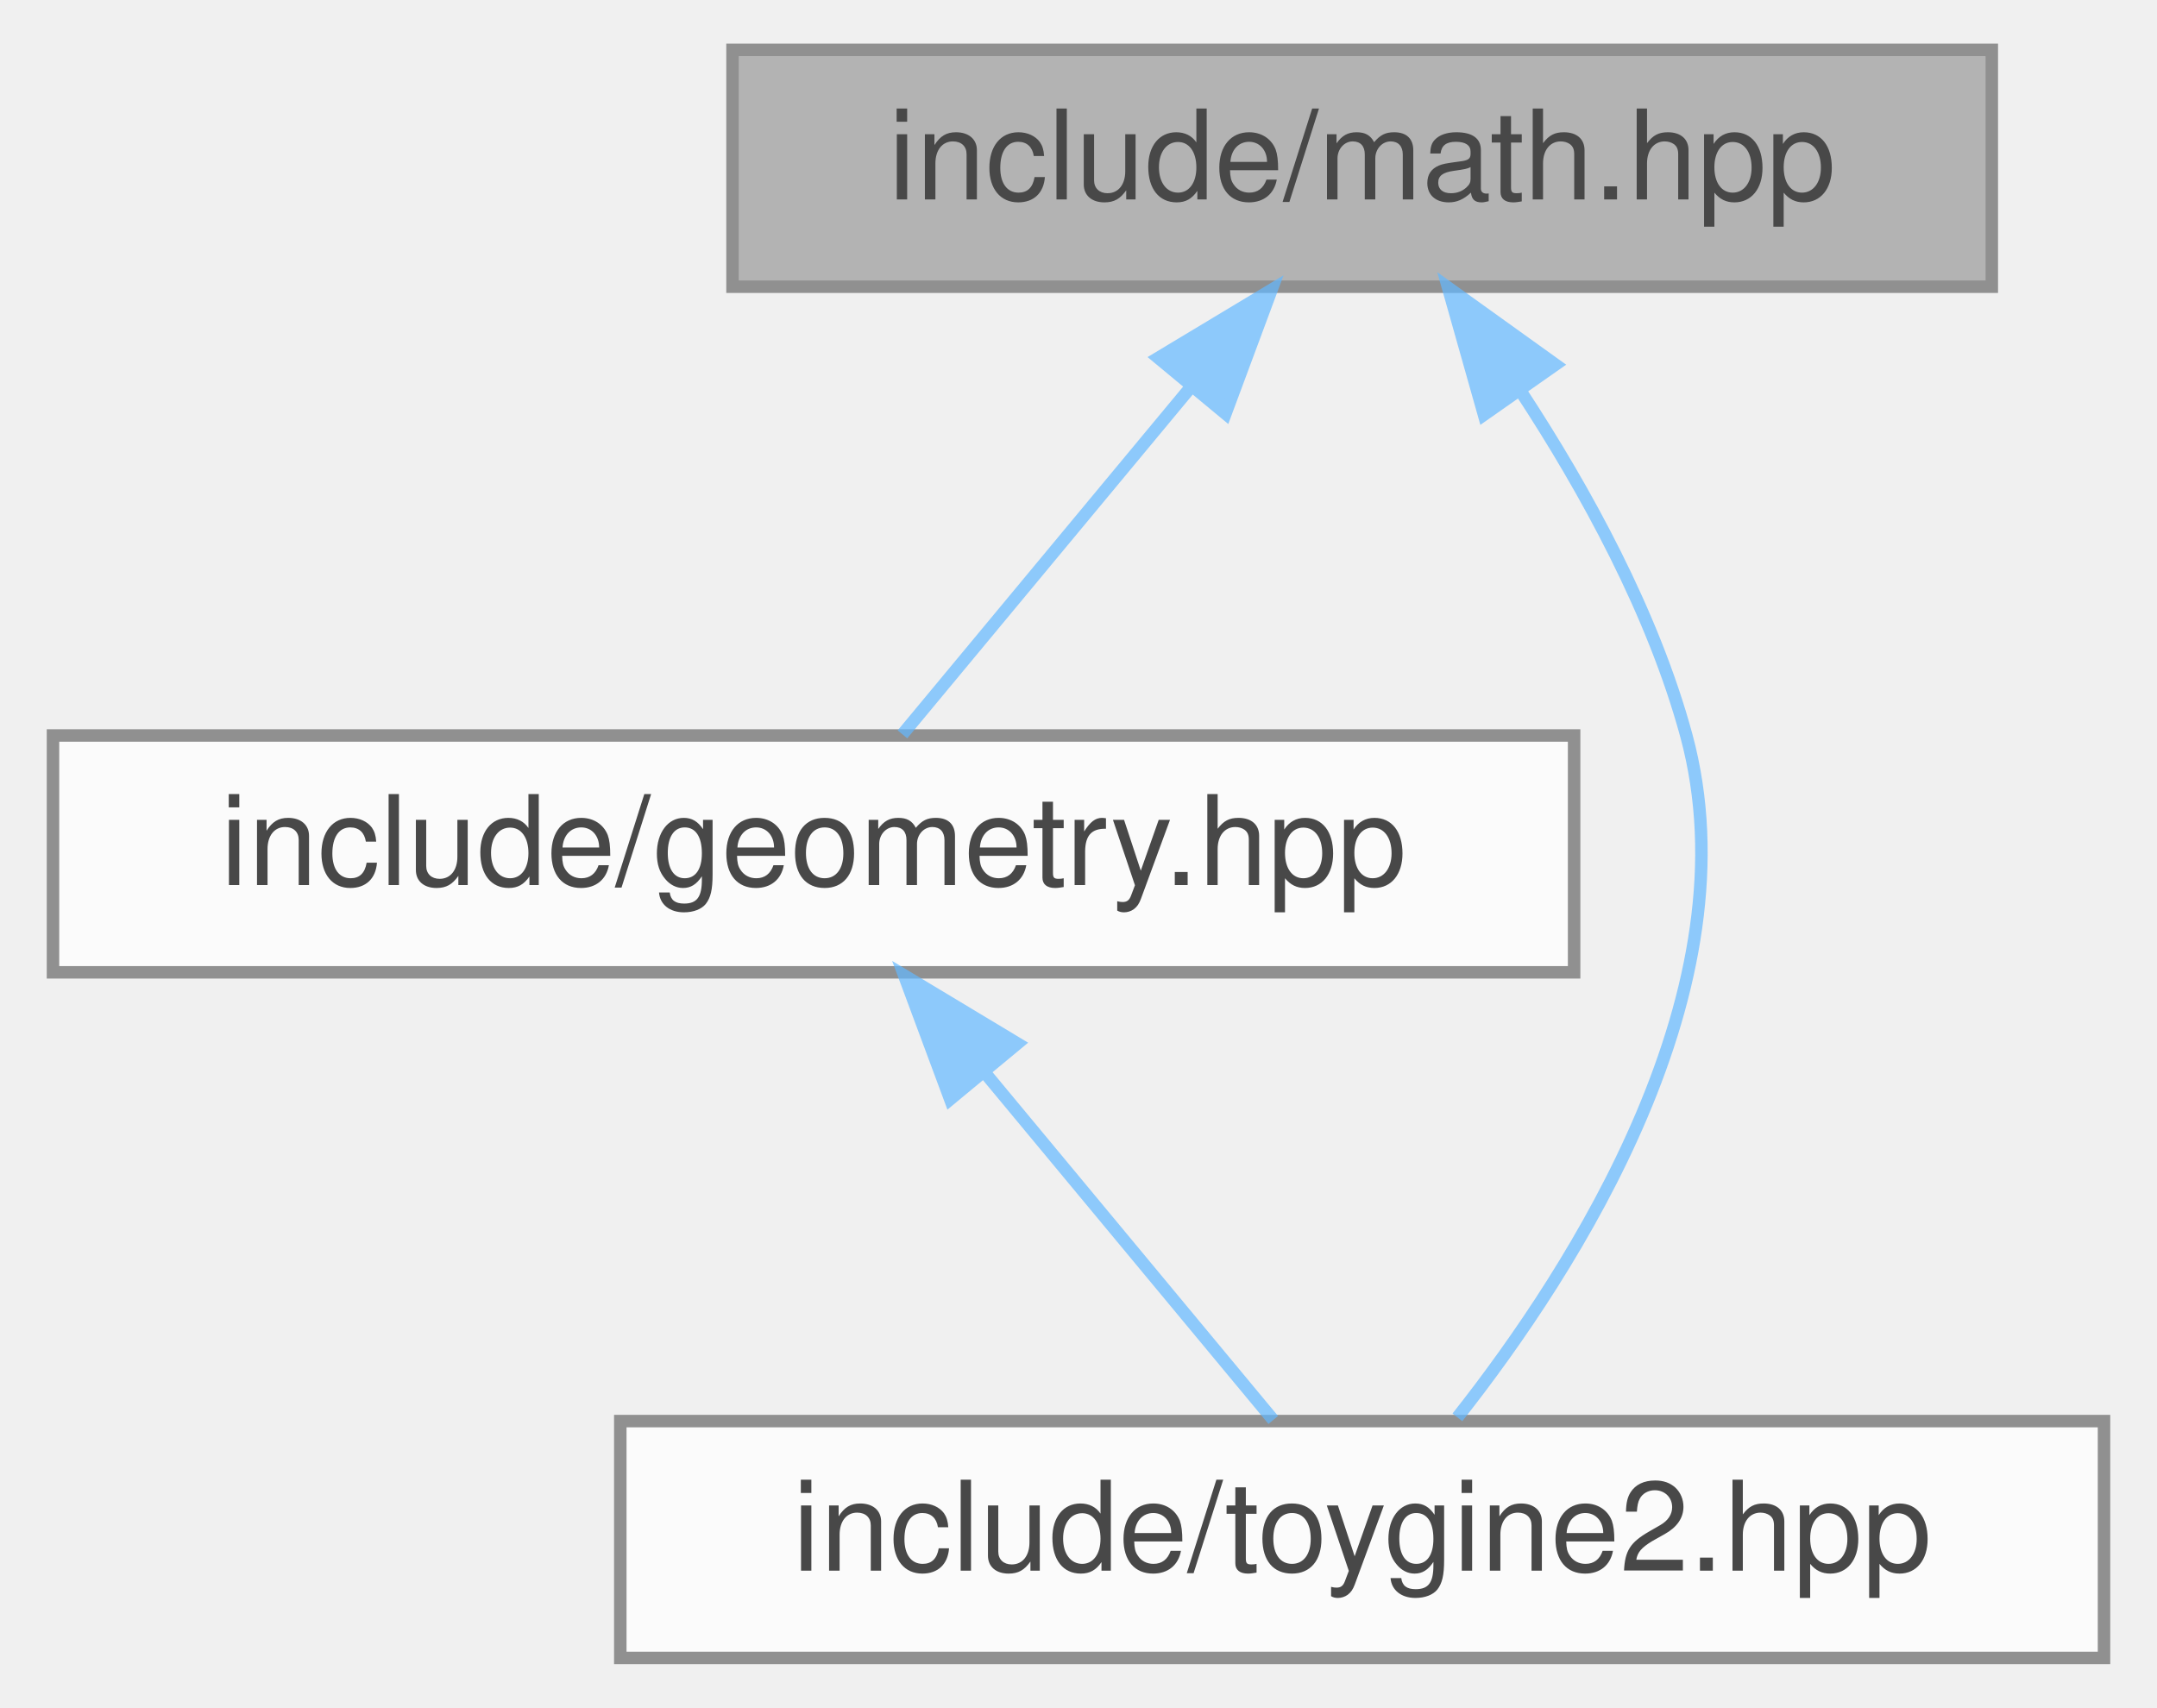
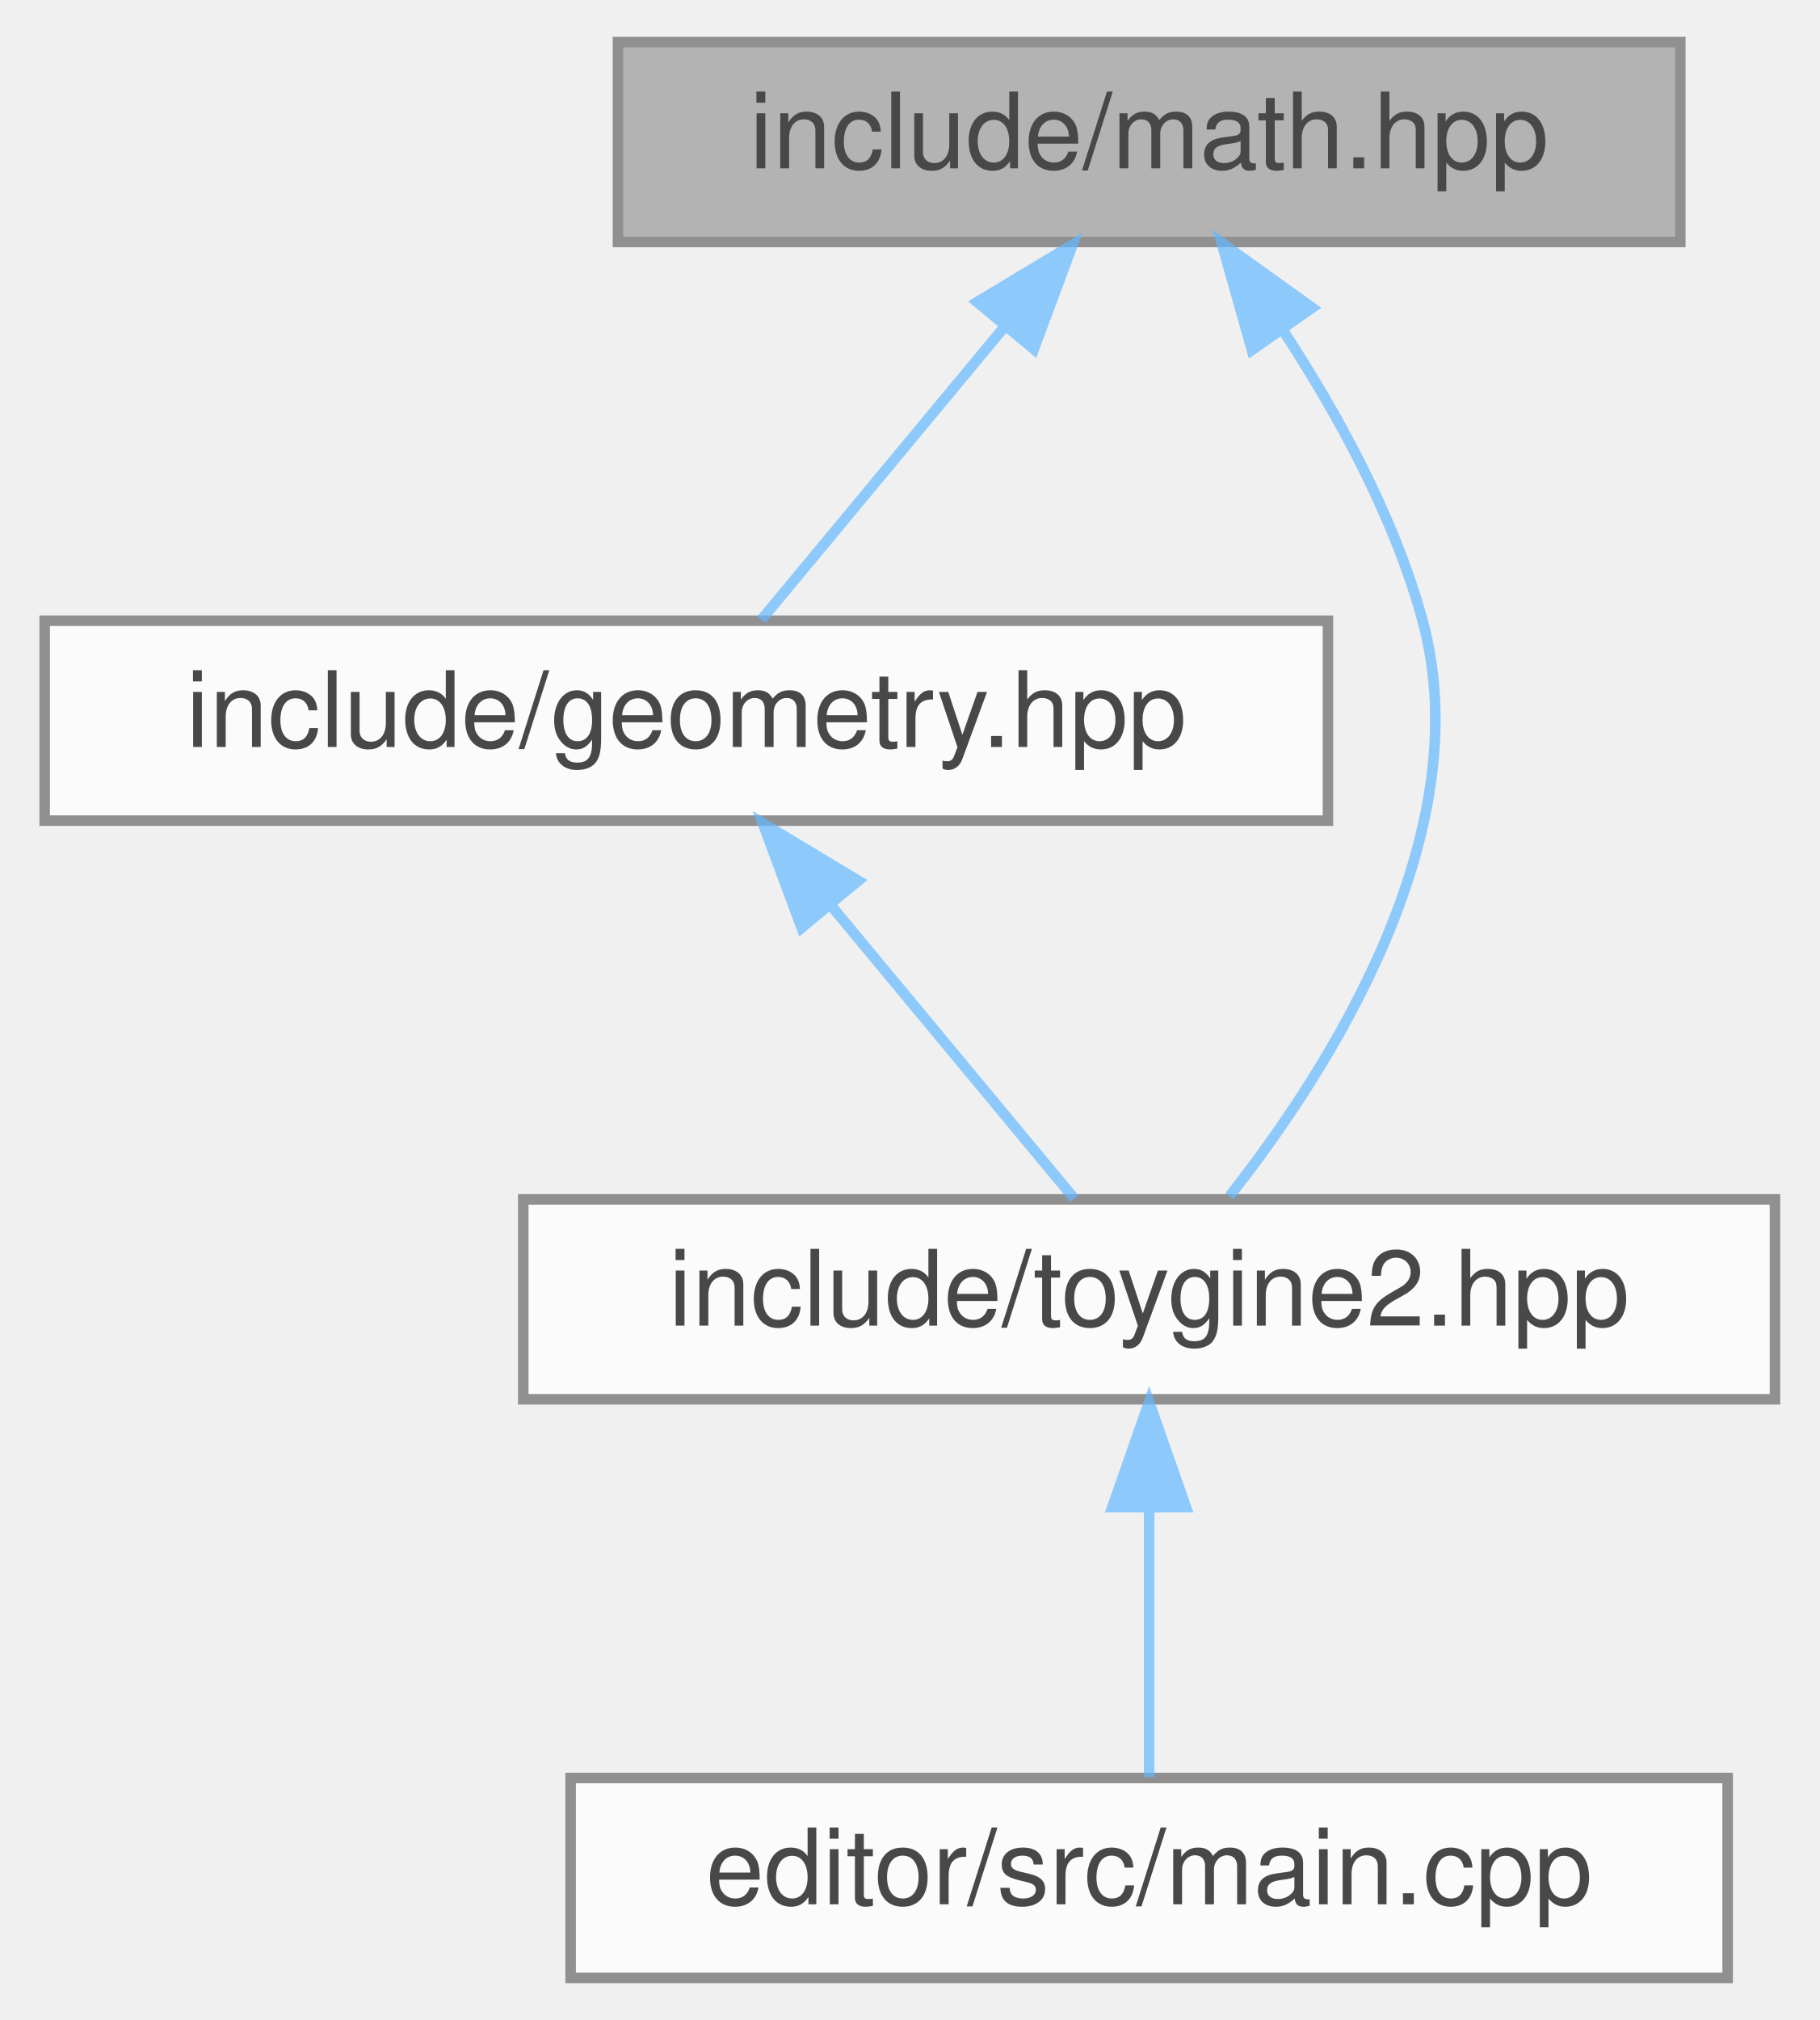
- <svg xmlns="http://www.w3.org/2000/svg" xmlns:xlink="http://www.w3.org/1999/xlink" width="173pt" height="137pt" viewBox="0.00 0.00 172.50 137.00">
+ <svg xmlns="http://www.w3.org/2000/svg" xmlns:xlink="http://www.w3.org/1999/xlink" width="173pt" height="192pt" viewBox="0.00 0.00 172.50 192.00">
  <svg id="main" version="1.1" xml:space="preserve">
    <style type="text/css">
.node, .edge {opacity: 0.7;}
.node.selected, .edge.selected {opacity: 1;}
.edge:hover path { stroke: red; }
.edge:hover polygon { stroke: red; fill: red; }
</style>
    <svg id="graph" class="graph">
-       <g id="graph0" class="graph" transform="scale(1 1) rotate(0) translate(4 133)">
+       <g id="graph0" class="graph" transform="scale(1 1) rotate(0) translate(4 188)">
        <g id="Node000001" class="node">
          <g id="a_Node000001">
            <a xlink:title="Umbrella header for the math module.">
-               <polygon fill="#999999" stroke="#666666" points="155.5,-129 54.5,-129 54.5,-110 155.5,-110 155.5,-129" />
-               <text text-anchor="middle" x="105" y="-117" font-family="Helvetica,sans-Serif" font-size="10.00">include/math.hpp</text>
+               <polygon fill="#999999" stroke="#666666" points="155.5,-184 54.5,-184 54.5,-165 155.5,-165 155.5,-184" />
+               <text text-anchor="middle" x="105" y="-172" font-family="Helvetica,sans-Serif" font-size="10.00">include/math.hpp</text>
            </a>
          </g>
        </g>
        <g id="Node000002" class="node">
          <g id="a_Node000002">
            <a xlink:href="../../db/dbb/geometry_8hpp.html" target="_top" xlink:title="Umbrella header for the geometry module.">
-               <polygon fill="white" stroke="#666666" points="122,-74 0,-74 0,-55 122,-55 122,-74" />
-               <text text-anchor="middle" x="61" y="-62" font-family="Helvetica,sans-Serif" font-size="10.00">include/geometry.hpp</text>
+               <polygon fill="white" stroke="#666666" points="122,-129 0,-129 0,-110 122,-110 122,-129" />
+               <text text-anchor="middle" x="61" y="-117" font-family="Helvetica,sans-Serif" font-size="10.00">include/geometry.hpp</text>
            </a>
          </g>
        </g>
        <g id="edge1_Node000001_Node000002" class="edge">
          <g id="a_edge1_Node000001_Node000002">
            <a xlink:title=" ">
-               <path fill="none" stroke="#63b8ff" d="M91.27,-101.96C83.6,-92.72 74.37,-81.6 68.13,-74.09" />
-               <polygon fill="#63b8ff" stroke="#63b8ff" points="88.65,-104.29 97.73,-109.75 94.04,-99.82 88.65,-104.29" />
+               <path fill="none" stroke="#63b8ff" d="M91.27,-156.96C83.6,-147.72 74.37,-136.6 68.13,-129.09" />
+               <polygon fill="#63b8ff" stroke="#63b8ff" points="88.65,-159.29 97.73,-164.75 94.04,-154.82 88.65,-159.29" />
            </a>
          </g>
        </g>
        <g id="Node000003" class="node">
          <g id="a_Node000003">
            <a xlink:href="../../d8/d8c/toygine2_8hpp.html" target="_top" xlink:title="Main umbrella header for the engine.">
-               <polygon fill="white" stroke="#666666" points="164.5,-19 45.5,-19 45.5,0 164.5,0 164.5,-19" />
-               <text text-anchor="middle" x="105" y="-7" font-family="Helvetica,sans-Serif" font-size="10.00">include/toygine2.hpp</text>
+               <polygon fill="white" stroke="#666666" points="164.5,-74 45.5,-74 45.5,-55 164.5,-55 164.5,-74" />
+               <text text-anchor="middle" x="105" y="-62" font-family="Helvetica,sans-Serif" font-size="10.00">include/toygine2.hpp</text>
            </a>
          </g>
        </g>
-         <g id="edge3_Node000001_Node000003" class="edge">
-           <g id="a_edge3_Node000001_Node000003">
+         <g id="edge4_Node000001_Node000003" class="edge">
+           <g id="a_edge4_Node000001_Node000003">
            <a xlink:title=" ">
-               <path fill="none" stroke="#63b8ff" d="M117.72,-101.61C122.93,-93.67 128.34,-83.81 131,-74 136.48,-53.76 122.14,-31.34 112.64,-19.3" />
-               <polygon fill="#63b8ff" stroke="#63b8ff" points="114.77,-99.73 111.89,-109.93 120.5,-103.75 114.77,-99.73" />
+               <path fill="none" stroke="#63b8ff" d="M117.72,-156.61C122.93,-148.67 128.34,-138.81 131,-129 136.48,-108.76 122.14,-86.34 112.64,-74.3" />
+               <polygon fill="#63b8ff" stroke="#63b8ff" points="114.77,-154.73 111.89,-164.93 120.5,-158.75 114.77,-154.73" />
            </a>
          </g>
        </g>
        <g id="edge2_Node000002_Node000003" class="edge">
          <g id="a_edge2_Node000002_Node000003">
            <a xlink:title=" ">
-               <path fill="none" stroke="#63b8ff" d="M74.73,-46.96C82.4,-37.72 91.63,-26.6 97.87,-19.09" />
-               <polygon fill="#63b8ff" stroke="#63b8ff" points="71.96,-44.82 68.27,-54.75 77.35,-49.29 71.96,-44.82" />
+               <path fill="none" stroke="#63b8ff" d="M74.73,-101.96C82.4,-92.72 91.63,-81.6 97.87,-74.09" />
+               <polygon fill="#63b8ff" stroke="#63b8ff" points="71.96,-99.82 68.27,-109.75 77.35,-104.29 71.96,-99.82" />
+             </a>
+           </g>
+         </g>
+         <g id="Node000004" class="node">
+           <g id="a_Node000004">
+             <a xlink:href="../../df/d0a/main_8cpp.html" target="_top" xlink:title="Entry point of the Qt-based ToyGine 2 editor.">
+               <polygon fill="white" stroke="#666666" points="160,-19 50,-19 50,0 160,0 160,-19" />
+               <text text-anchor="middle" x="105" y="-7" font-family="Helvetica,sans-Serif" font-size="10.00">editor/src/main.cpp</text>
+             </a>
+           </g>
+         </g>
+         <g id="edge3_Node000003_Node000004" class="edge">
+           <g id="a_edge3_Node000003_Node000004">
+             <a xlink:title=" ">
+               <path fill="none" stroke="#63b8ff" d="M105,-44.66C105,-35.93 105,-25.99 105,-19.09" />
+               <polygon fill="#63b8ff" stroke="#63b8ff" points="101.5,-44.75 105,-54.75 108.5,-44.75 101.5,-44.75" />
            </a>
          </g>
        </g>
      </g>
    </svg>
  </svg>
  <style type="text/css">

[data-mouse-over-selected='false'] { opacity: 0.7; }
[data-mouse-over-selected='true']  { opacity: 1.0; }

</style>
</svg>
